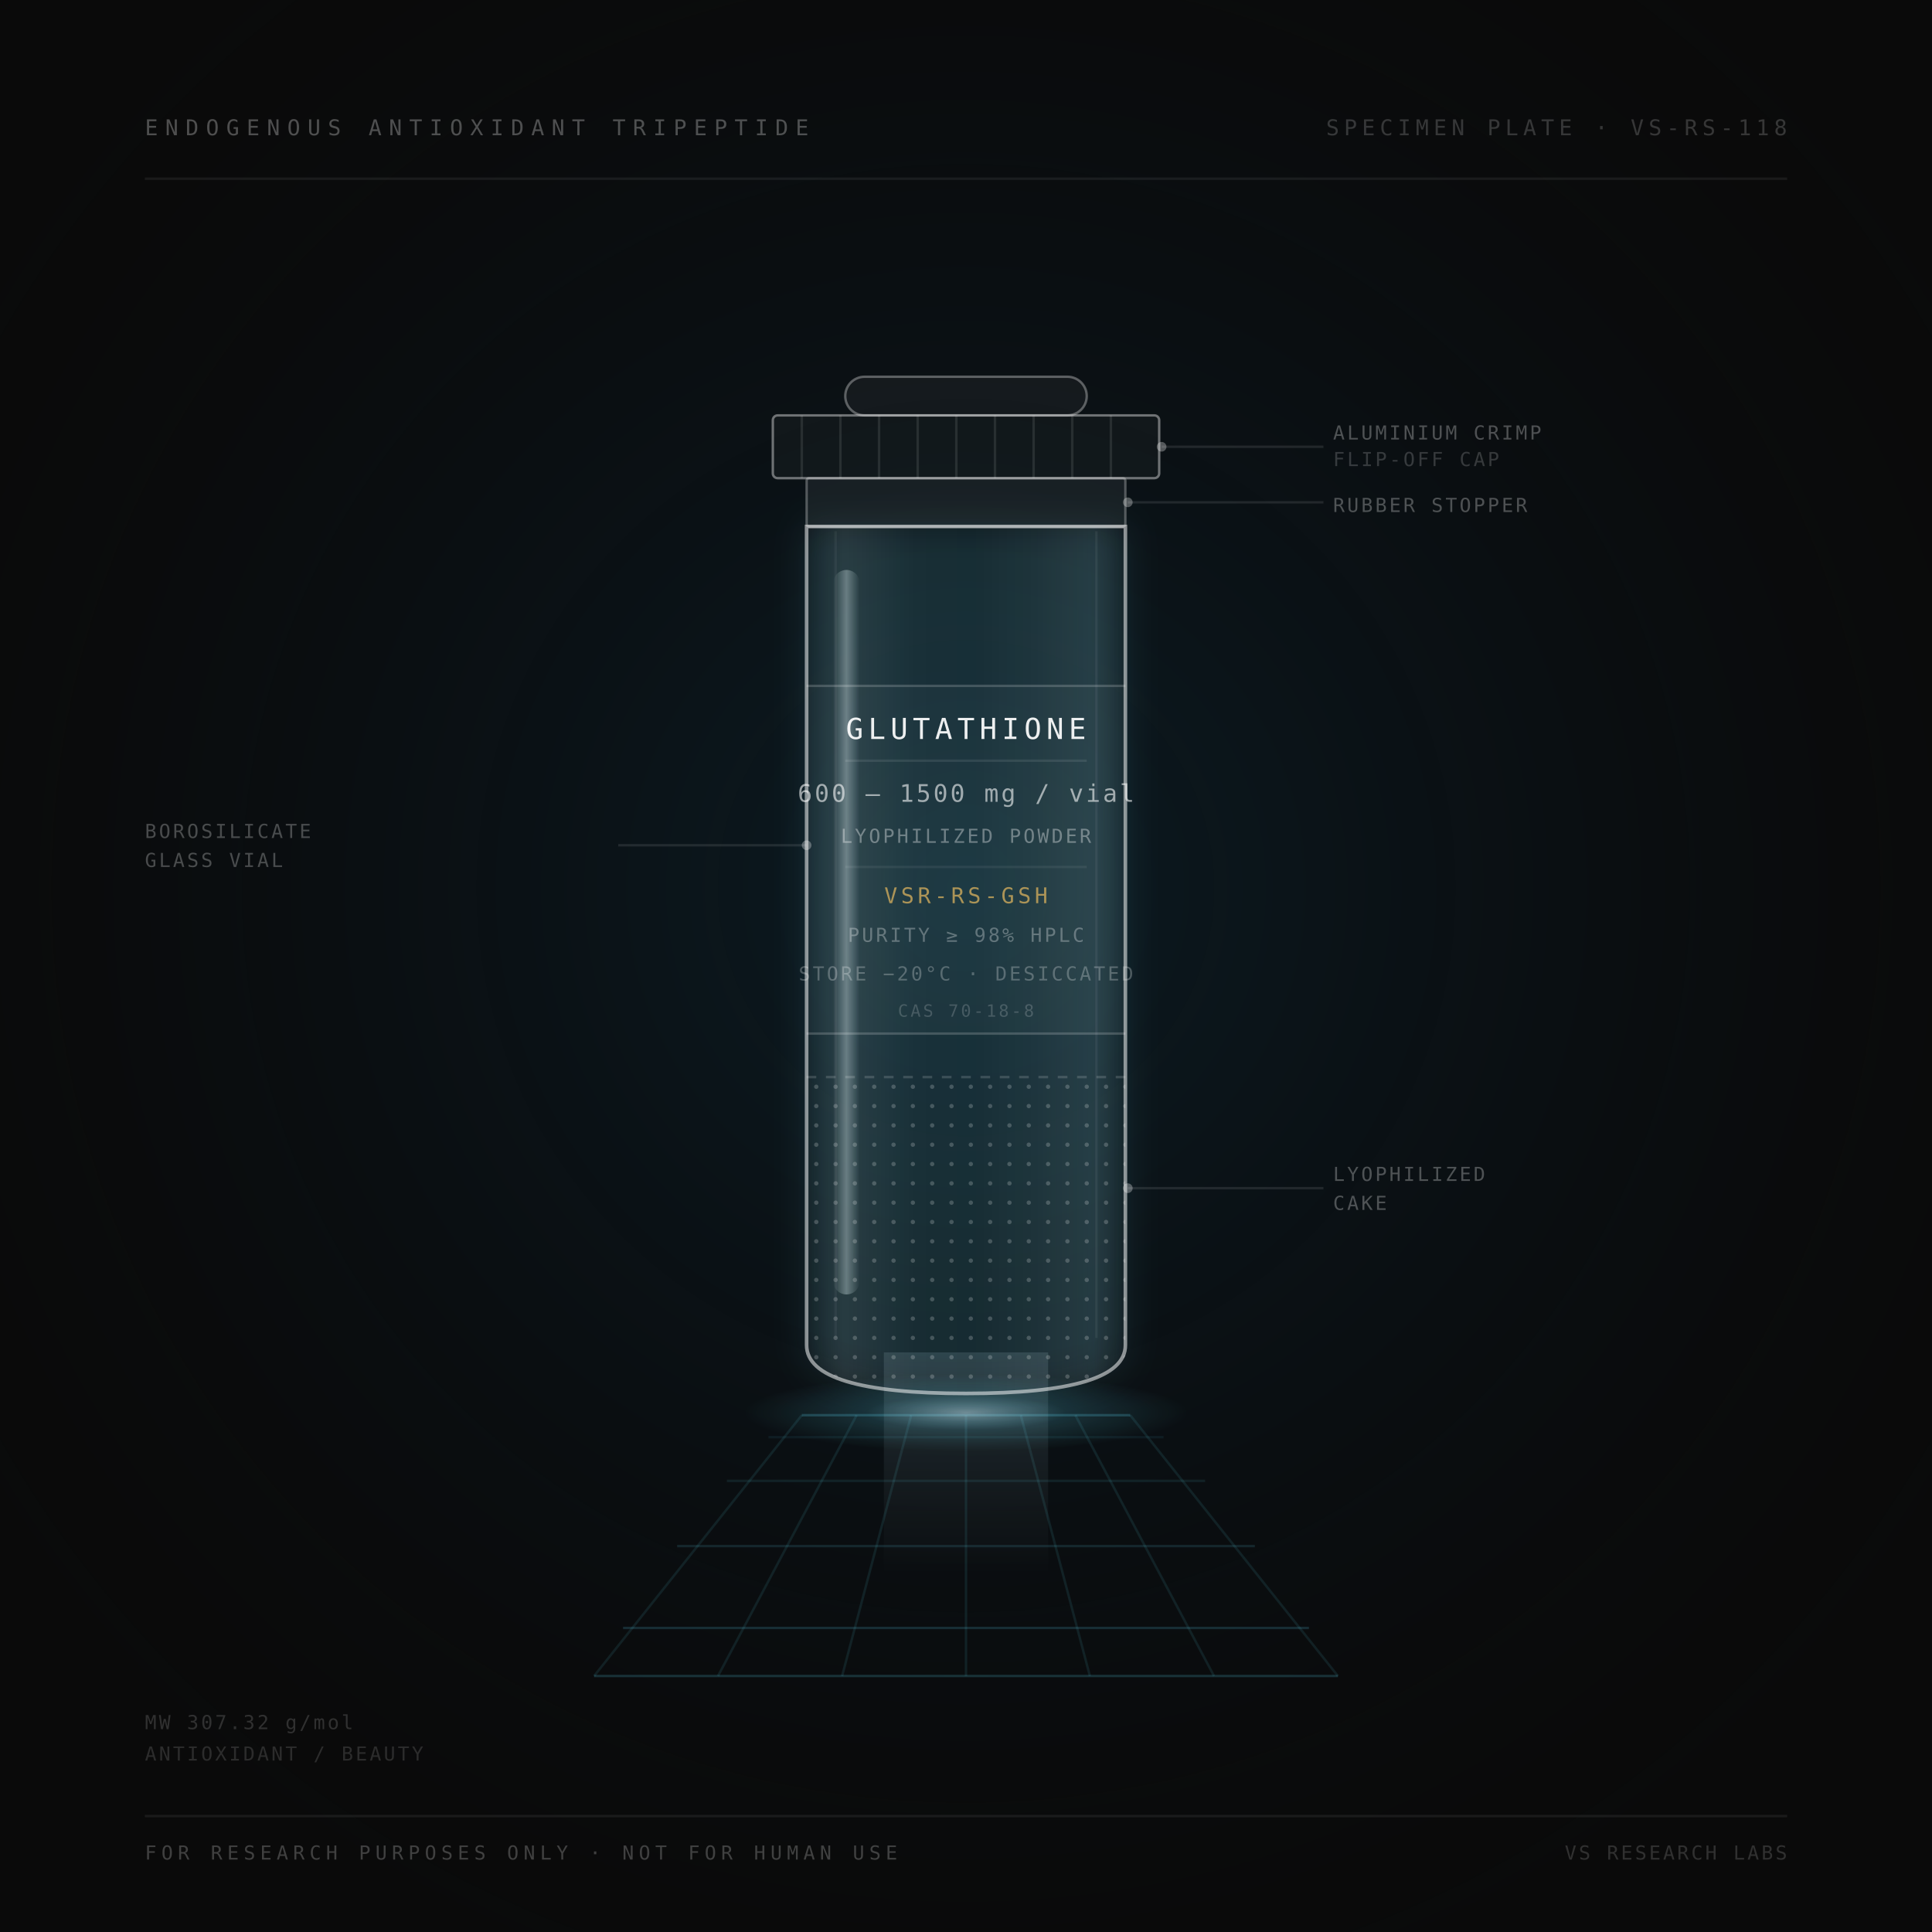
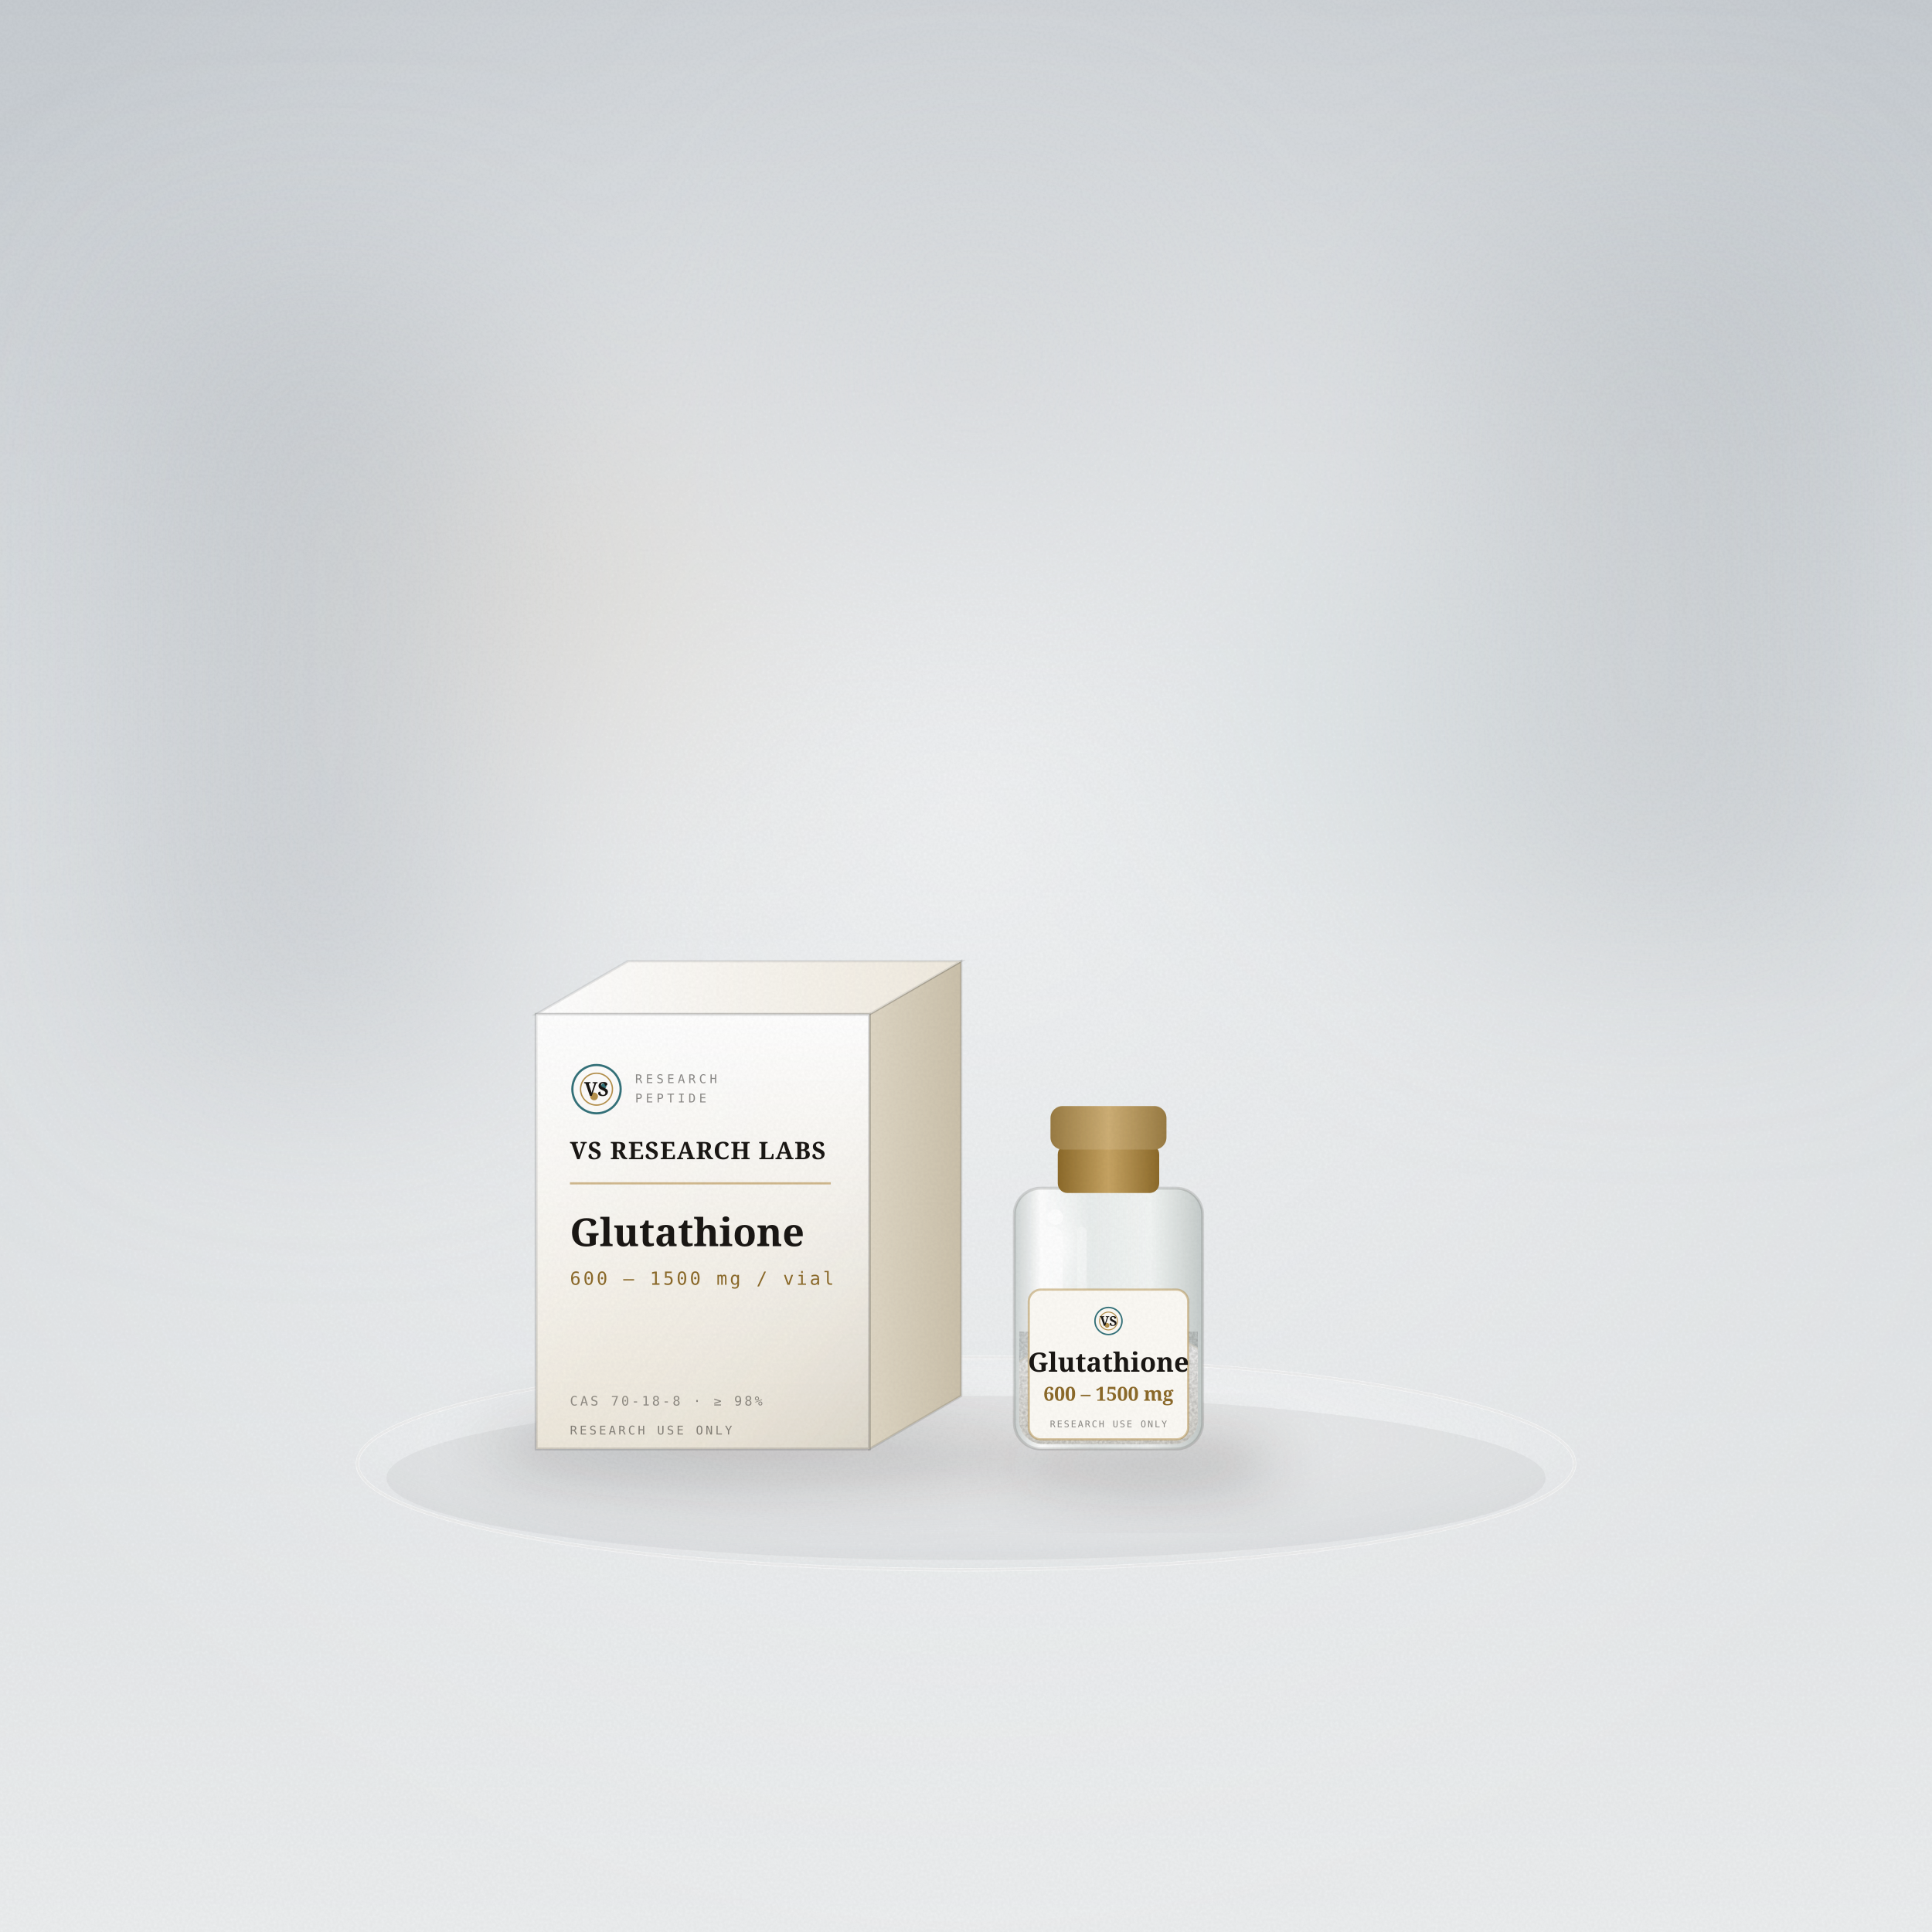
- <svg xmlns="http://www.w3.org/2000/svg" viewBox="0 0 800 800">
+ <svg xmlns="http://www.w3.org/2000/svg" viewBox="0 0 800 800" width="800" height="800" role="img" aria-label="Glutathione 600 – 1500 mg — research carton and vial">
  <defs>
-     <pattern id="lyoDots" width="8" height="8" patternUnits="userSpaceOnUse">
-       <circle cx="2" cy="2" r="0.9" fill="rgba(255,255,255,0.2)" />
-     </pattern>
-     <clipPath id="vialFill">
-       <path d="M333 446 L333 557 Q333 576 400 576 Q467 576 467 557 L467 446 Z" />
+     <linearGradient id="lab" x1="0" y1="0" x2="0" y2="1">
+       <stop offset="0" stop-color="#C7CCD1" />
+       <stop offset="0.5" stop-color="#DCE0E3" />
+       <stop offset="1" stop-color="#ECEEEF" />
+     </linearGradient>
+     <radialGradient id="key" cx="50%" cy="42%" r="60%">
+       <stop offset="0" stop-color="#FFFFFF" stop-opacity="0.6" />
+       <stop offset="1" stop-color="#FFFFFF" stop-opacity="0" />
+     </radialGradient>
+     <filter id="blurXl" x="-60%" y="-60%" width="220%" height="220%">
+       <feGaussianBlur stdDeviation="42" />
+     </filter>
+     <filter id="shadow" x="-70%" y="-70%" width="240%" height="240%">
+       <feGaussianBlur stdDeviation="12" />
+     </filter>
+     <radialGradient id="disc" cx="50%" cy="38%" r="70%">
+       <stop offset="0" stop-color="#FFFFFF" stop-opacity="0.85" />
+       <stop offset="0.7" stop-color="#EDEFF1" stop-opacity="0.5" />
+       <stop offset="1" stop-color="#D7DBDE" stop-opacity="0.35" />
+     </radialGradient>
+     <linearGradient id="boxFront" x1="0" y1="0" x2="0" y2="1">
+       <stop offset="0" stop-color="#FFFFFF" />
+       <stop offset="1" stop-color="#EEE8DB" />
+     </linearGradient>
+     <linearGradient id="boxTop" x1="0" y1="0" x2="1" y2="0">
+       <stop offset="0" stop-color="#FFFFFF" />
+       <stop offset="1" stop-color="#F1EBDF" />
+     </linearGradient>
+     <linearGradient id="boxSide" x1="0" y1="0" x2="1" y2="0">
+       <stop offset="0" stop-color="#DED6C4" />
+       <stop offset="1" stop-color="#CBC1AB" />
+     </linearGradient>
+     <linearGradient id="boxDiag" x1="0" y1="0" x2="1" y2="1">
+       <stop offset="0" stop-color="#FFFFFF" stop-opacity="0.5" />
+       <stop offset="0.5" stop-color="#FFFFFF" stop-opacity="0" />
+       <stop offset="1" stop-color="#1A1714" stop-opacity="0.08" />
+     </linearGradient>
+     <linearGradient id="glass" x1="0" y1="0" x2="1" y2="0">
+       <stop offset="0" stop-color="#C9D0CF" stop-opacity="0.85" />
+       <stop offset="0.14" stop-color="#FFFFFF" stop-opacity="0.95" />
+       <stop offset="0.4" stop-color="#E9EEEC" stop-opacity="0.7" />
+       <stop offset="0.72" stop-color="#F4F7F5" stop-opacity="0.8" />
+       <stop offset="1" stop-color="#BEC6C4" stop-opacity="0.85" />
+     </linearGradient>
+     <linearGradient id="powder" x1="0" y1="0" x2="0" y2="1">
+       <stop offset="0" stop-color="#FFFFFF" />
+       <stop offset="1" stop-color="#E4E2DB" />
+     </linearGradient>
+     <filter id="grain">
+       <feTurbulence type="fractalNoise" baseFrequency="0.9" numOctaves="2" seed="7" result="n" />
+       <feColorMatrix in="n" type="matrix" values="0 0 0 0 0  0 0 0 0 0  0 0 0 0 0  0 0 0 0.6 0" />
+     </filter>
+     <filter id="film" x="0" y="0" width="100%" height="100%">
+       <feTurbulence type="fractalNoise" baseFrequency="0.85" numOctaves="2" seed="3" result="n" />
+       <feColorMatrix in="n" type="matrix" values="0 0 0 0 0  0 0 0 0 0  0 0 0 0 0  0 0 0 0.05 0" />
+     </filter>
+     <radialGradient id="spec" cx="50%" cy="50%" r="50%">
+       <stop offset="0" stop-color="#FFFFFF" stop-opacity="0.95" />
+       <stop offset="0.5" stop-color="#FFFFFF" stop-opacity="0.22" />
+       <stop offset="1" stop-color="#FFFFFF" stop-opacity="0" />
+     </radialGradient>
+     <linearGradient id="cap" x1="0" y1="0" x2="1" y2="0">
+       <stop offset="0" stop-color="#8C6A2A" />
+       <stop offset="0.5" stop-color="#C7A463" />
+       <stop offset="1" stop-color="#8C6A2A" />
+     </linearGradient>
+     <clipPath id="vialclip">
+       <rect x="2" y="42" width="74" height="104" rx="10" />
    </clipPath>
-     <radialGradient id="bgDepth" cx="0.5" cy="0.46" r="0.62">
-       <stop offset="0" stop-color="#0e2a38" stop-opacity="0.55" />
-       <stop offset="0.55" stop-color="#0a1822" stop-opacity="0.28" />
-       <stop offset="1" stop-color="#0a0a0a" stop-opacity="0" />
-     </radialGradient>
-     <radialGradient id="floorPool" cx="0.5" cy="0.5" r="0.5">
-       <stop offset="0" stop-color="#bfeffd" stop-opacity="0.5" />
-       <stop offset="0.45" stop-color="#5EDDF6" stop-opacity="0.16" />
-       <stop offset="1" stop-color="#5EDDF6" stop-opacity="0" />
-     </radialGradient>
-     <linearGradient id="glassBody" x1="0" y1="0" x2="1" y2="0">
-       <stop offset="0" stop-color="#ffffff" stop-opacity="0.02" />
-       <stop offset="0.12" stop-color="#ffffff" stop-opacity="0.085" />
-       <stop offset="0.34" stop-color="#ffffff" stop-opacity="0.015" />
-       <stop offset="0.52" stop-color="#ffffff" stop-opacity="0.008" />
-       <stop offset="0.72" stop-color="#ffffff" stop-opacity="0.04" />
-       <stop offset="0.9" stop-color="#cdeefb" stop-opacity="0.09" />
-       <stop offset="1" stop-color="#ffffff" stop-opacity="0.02" />
-     </linearGradient>
-     <linearGradient id="spec" x1="0" y1="0" x2="1" y2="0">
-       <stop offset="0" stop-color="#eafdff" stop-opacity="0" />
-       <stop offset="0.5" stop-color="#eafdff" stop-opacity="0.55" />
-       <stop offset="1" stop-color="#eafdff" stop-opacity="0" />
-     </linearGradient>
-     <linearGradient id="reflFade" x1="0" y1="0" x2="0" y2="1">
-       <stop offset="0" stop-color="#cdeefb" stop-opacity="0.13" />
-       <stop offset="1" stop-color="#cdeefb" stop-opacity="0" />
-     </linearGradient>
-     <filter id="vglow" x="-60%" y="-60%" width="220%" height="220%">
-       <feGaussianBlur stdDeviation="7" />
-     </filter>
  </defs>
-   <rect width="800" height="800" fill="#0a0a0a" />
-   <rect width="800" height="800" fill="url(#bgDepth)" />
-   <line x1="60" y1="74" x2="740" y2="74" stroke="rgba(255,255,255,0.07)" stroke-width="1" />
-   <text x="60" y="56" font-family="monospace" font-size="9" fill="rgba(255,255,255,0.28)" letter-spacing="3">ENDOGENOUS ANTIOXIDANT TRIPEPTIDE</text>
-   <text x="740" y="56" font-family="monospace" font-size="9" fill="rgba(255,255,255,0.18)" letter-spacing="2" text-anchor="end">SPECIMEN PLATE · VS-RS-118</text>
-   <g class="pad">
-     <line x1="332" y1="586" x2="468" y2="586" stroke="#5EDDF6" stroke-opacity="0.22" stroke-width="1" />
-     <line x1="332.0" y1="586" x2="246.0" y2="694" stroke="#5EDDF6" stroke-opacity="0.10" stroke-width="1" />
-     <line x1="354.7" y1="586" x2="297.3" y2="694" stroke="#5EDDF6" stroke-opacity="0.10" stroke-width="1" />
-     <line x1="377.3" y1="586" x2="348.7" y2="694" stroke="#5EDDF6" stroke-opacity="0.10" stroke-width="1" />
-     <line x1="400.0" y1="586" x2="400.0" y2="694" stroke="#5EDDF6" stroke-opacity="0.10" stroke-width="1" />
-     <line x1="422.7" y1="586" x2="451.3" y2="694" stroke="#5EDDF6" stroke-opacity="0.10" stroke-width="1" />
-     <line x1="445.3" y1="586" x2="502.7" y2="694" stroke="#5EDDF6" stroke-opacity="0.10" stroke-width="1" />
-     <line x1="468.0" y1="586" x2="554.0" y2="694" stroke="#5EDDF6" stroke-opacity="0.10" stroke-width="1" />
-     <line x1="318.2" y1="595.1" x2="481.8" y2="595.1" stroke="#5EDDF6" stroke-opacity="0.071" stroke-width="1" />
-     <line x1="301.0" y1="613.2" x2="499.0" y2="613.2" stroke="#5EDDF6" stroke-opacity="0.097" stroke-width="1" />
-     <line x1="280.4" y1="640.2" x2="519.6" y2="640.2" stroke="#5EDDF6" stroke-opacity="0.128" stroke-width="1" />
-     <line x1="258.0" y1="674.1" x2="542.0" y2="674.1" stroke="#5EDDF6" stroke-opacity="0.162" stroke-width="1" />
-     <line x1="246.0" y1="694.0" x2="554.0" y2="694.0" stroke="#5EDDF6" stroke-opacity="0.180" stroke-width="1" />
+   <rect width="800" height="800" fill="url(#lab)" />
+   <g filter="url(#blurXl)" opacity="0.6">
+     <rect x="60" y="120" width="150" height="320" rx="16" fill="#AEB4BA" />
+     <rect x="600" y="90" width="170" height="300" rx="16" fill="#B4BABF" />
+     <rect x="330" y="70" width="150" height="160" rx="14" fill="#C2C7CC" />
+     <circle cx="250" cy="250" r="70" fill="#C7A463" opacity="0.25" />
+     <circle cx="560" cy="300" r="64" fill="#62A0A6" opacity="0.22" />
  </g>
-   <path d="M334 218 L334 557 Q334 577 400 577 Q466 577 466 557 L466 218 Z" fill="#5EDDF6" opacity="0.12" filter="url(#vglow)" />
-   <ellipse cx="400" cy="585" rx="92" ry="16" fill="url(#floorPool)" />
-   <rect x="366" y="560" width="68" height="92" fill="url(#reflFade)" />
-   <rect x="350" y="156" width="100" height="16" rx="8" fill="rgba(255,255,255,0.04)" stroke="rgba(255,255,255,0.32)" stroke-width="1" />
-   <rect x="320" y="172" width="160" height="26" rx="2" fill="rgba(255,255,255,0.03)" stroke="rgba(255,255,255,0.4)" stroke-width="1" />
-   <line x1="332" y1="172" x2="332" y2="198" stroke="rgba(255,255,255,0.1)" stroke-width="1" />
-   <line x1="348" y1="172" x2="348" y2="198" stroke="rgba(255,255,255,0.1)" stroke-width="1" />
-   <line x1="364" y1="172" x2="364" y2="198" stroke="rgba(255,255,255,0.1)" stroke-width="1" />
-   <line x1="380" y1="172" x2="380" y2="198" stroke="rgba(255,255,255,0.1)" stroke-width="1" />
-   <line x1="396" y1="172" x2="396" y2="198" stroke="rgba(255,255,255,0.1)" stroke-width="1" />
-   <line x1="412" y1="172" x2="412" y2="198" stroke="rgba(255,255,255,0.1)" stroke-width="1" />
-   <line x1="428" y1="172" x2="428" y2="198" stroke="rgba(255,255,255,0.1)" stroke-width="1" />
-   <line x1="444" y1="172" x2="444" y2="198" stroke="rgba(255,255,255,0.1)" stroke-width="1" />
-   <line x1="460" y1="172" x2="460" y2="198" stroke="rgba(255,255,255,0.1)" stroke-width="1" />
-   <rect x="334" y="198" width="132" height="20" rx="1" fill="rgba(255,255,255,0.06)" stroke="rgba(255,255,255,0.28)" stroke-width="1" />
-   <path d="M334 218 L334 557 Q334 577 400 577 Q466 577 466 557 L466 218 Z" fill="url(#glassBody)" stroke="rgba(255,255,255,0.52)" stroke-width="1.5" />
-   <rect x="345" y="236" width="11" height="300" rx="5.5" fill="url(#spec)" opacity="0.6" />
-   <line x1="346" y1="220" x2="346" y2="554" stroke="rgba(255,255,255,0.05)" stroke-width="1" />
-   <line x1="454" y1="220" x2="454" y2="554" stroke="rgba(255,255,255,0.06)" stroke-width="1" />
-   <line x1="334" y1="446" x2="466" y2="446" stroke="rgba(255,255,255,0.16)" stroke-width="1" stroke-dasharray="4,4" />
-   <rect x="334" y="447" width="132" height="128" fill="url(#lyoDots)" clip-path="url(#vialFill)" />
-   <rect x="334" y="284" width="132" height="144" fill="rgba(255,255,255,0.025)" />
-   <line x1="334" y1="284" x2="466" y2="284" stroke="rgba(255,255,255,0.18)" stroke-width="1" />
-   <line x1="334" y1="428" x2="466" y2="428" stroke="rgba(255,255,255,0.18)" stroke-width="1" />
-   <text x="400" y="306" font-family="monospace" font-size="12" font-weight="500" fill="rgba(255,255,255,0.92)" letter-spacing="2" text-anchor="middle">GLUTATHIONE</text>
-   <line x1="350" y1="315" x2="450" y2="315" stroke="rgba(255,255,255,0.09)" stroke-width="1" />
-   <text x="400" y="332" font-family="monospace" font-size="10" fill="rgba(255,255,255,0.58)" letter-spacing="1" text-anchor="middle">600 – 1500 mg / vial</text>
-   <text x="400" y="349" font-family="monospace" font-size="8" fill="rgba(255,255,255,0.36)" letter-spacing="1" text-anchor="middle">LYOPHILIZED POWDER</text>
-   <line x1="350" y1="359" x2="450" y2="359" stroke="rgba(255,255,255,0.07)" stroke-width="1" />
-   <text x="400" y="374" font-family="monospace" font-size="9" fill="#C4A35A" letter-spacing="1.5" text-anchor="middle" opacity="0.85">VSR-RS-GSH</text>
-   <text x="400" y="390" font-family="monospace" font-size="8" fill="rgba(255,255,255,0.3)" letter-spacing="1" text-anchor="middle">PURITY ≥ 98% HPLC</text>
-   <text x="400" y="406" font-family="monospace" font-size="8" fill="rgba(255,255,255,0.26)" letter-spacing="1" text-anchor="middle">STORE −20°C · DESICCATED</text>
-   <text x="400" y="421" font-family="monospace" font-size="7" fill="rgba(255,255,255,0.18)" letter-spacing="1" text-anchor="middle">CAS 70-18-8</text>
-   <line x1="481" y1="185" x2="548" y2="185" stroke="rgba(255,255,255,0.1)" stroke-width="1" />
-   <circle cx="481" cy="185" r="2" fill="rgba(255,255,255,0.3)" />
-   <text x="552" y="182" font-family="monospace" font-size="8" fill="rgba(255,255,255,0.28)" letter-spacing="1">ALUMINIUM CRIMP</text>
-   <text x="552" y="193" font-family="monospace" font-size="8" fill="rgba(255,255,255,0.18)" letter-spacing="1">FLIP-OFF CAP</text>
-   <line x1="467" y1="208" x2="548" y2="208" stroke="rgba(255,255,255,0.1)" stroke-width="1" />
-   <circle cx="467" cy="208" r="2" fill="rgba(255,255,255,0.3)" />
-   <text x="552" y="212" font-family="monospace" font-size="8" fill="rgba(255,255,255,0.28)" letter-spacing="1">RUBBER STOPPER</text>
-   <line x1="467" y1="492" x2="548" y2="492" stroke="rgba(255,255,255,0.1)" stroke-width="1" />
-   <circle cx="467" cy="492" r="2" fill="rgba(255,255,255,0.3)" />
-   <text x="552" y="489" font-family="monospace" font-size="8" fill="rgba(255,255,255,0.28)" letter-spacing="1">LYOPHILIZED</text>
-   <text x="552" y="501" font-family="monospace" font-size="8" fill="rgba(255,255,255,0.28)" letter-spacing="1">CAKE</text>
-   <line x1="334" y1="350" x2="256" y2="350" stroke="rgba(255,255,255,0.1)" stroke-width="1" />
-   <circle cx="334" cy="350" r="2" fill="rgba(255,255,255,0.3)" />
-   <text x="60" y="347" font-family="monospace" font-size="8" fill="rgba(255,255,255,0.26)" letter-spacing="1">BOROSILICATE</text>
-   <text x="60" y="359" font-family="monospace" font-size="8" fill="rgba(255,255,255,0.26)" letter-spacing="1">GLASS VIAL</text>
-   <text x="60" y="716" font-family="monospace" font-size="8" fill="rgba(255,255,255,0.16)" letter-spacing="1">MW 307.32 g/mol</text>
-   <text x="60" y="729" font-family="monospace" font-size="8" fill="rgba(255,255,255,0.14)" letter-spacing="1">ANTIOXIDANT / BEAUTY</text>
-   <line x1="60" y1="752" x2="740" y2="752" stroke="rgba(255,255,255,0.07)" stroke-width="1" />
-   <text x="60" y="770" font-family="monospace" font-size="8" fill="rgba(255,255,255,0.22)" letter-spacing="2">FOR RESEARCH PURPOSES ONLY · NOT FOR HUMAN USE</text>
-   <text x="740" y="770" font-family="monospace" font-size="8" fill="rgba(255,255,255,0.16)" letter-spacing="1" text-anchor="end">VS RESEARCH LABS</text>
+   <rect width="800" height="800" fill="url(#key)" />
+   <ellipse cx="400" cy="606" rx="252" ry="44" fill="url(#disc)" />
+   <ellipse cx="400" cy="606" rx="252" ry="44" fill="none" stroke="#FFFFFF" stroke-opacity="0.8" stroke-width="1.4" />
+   <ellipse cx="400" cy="606" rx="252" ry="44" fill="none" stroke="#1A1714" stroke-opacity="0.06" stroke-width="1" />
+   <ellipse cx="400" cy="612" rx="240" ry="34" fill="#1A1714" opacity="0.05" />
+   <ellipse cx="318" cy="600" rx="118" ry="16" fill="#1A1714" opacity="0.18" filter="url(#shadow)" />
+   <ellipse cx="476" cy="606" rx="56" ry="12" fill="#1A1714" opacity="0.2" filter="url(#shadow)" />
+   <g>
+     <polygon points="360,420 398,398 398,578 360,600" fill="url(#boxSide)" stroke="#1A1714" stroke-opacity="0.13" stroke-width="1" />
+     <polygon points="222,420 260,398 398,398 360,420" fill="url(#boxTop)" stroke="#1A1714" stroke-opacity="0.1" stroke-width="1" />
+     <rect x="222" y="420" width="138" height="180" fill="url(#boxFront)" stroke="#1A1714" stroke-opacity="0.15" stroke-width="1.2" />
+     <rect x="222" y="420" width="138" height="180" fill="url(#boxDiag)" />
+     <g transform="translate(236,440)">
+       <g transform="translate(11,11)">
+         <circle r="10" fill="none" stroke="#34727A" stroke-width="0.9" />
+         <circle r="6.6" fill="none" stroke="#B5904B" stroke-width="0.55" />
+         <circle cx="-1" cy="3" r="1.6" fill="#B5904B" />
+         <circle cx="3" cy="-1.3" r="1.1" fill="#34727A" />
+         <text y="2.8" text-anchor="middle" font-family="'Cormorant Garamond',serif" font-weight="600" font-size="8" fill="#1A1714">VS</text>
+       </g>
+       <text x="27" y="8.5" font-family="'IBM Plex Mono',monospace" font-size="5" letter-spacing="1.4" fill="#1A1714" opacity="0.5">RESEARCH</text>
+       <text x="27" y="16.5" font-family="'IBM Plex Mono',monospace" font-size="5" letter-spacing="1.4" fill="#1A1714" opacity="0.5">PEPTIDE</text>
+       <text x="0" y="40" font-family="'Cormorant Garamond',serif" font-weight="700" font-size="10" letter-spacing="0.4" fill="#1A1714">VS RESEARCH LABS</text>
+       <line x1="0" y1="50" x2="108" y2="50" stroke="#B5904B" stroke-opacity="0.6" stroke-width="0.9" />
+       <text x="0" y="76" font-family="'Cormorant Garamond',serif" font-weight="600" font-size="16" fill="#1A1714">Glutathione</text>
+       <text x="0" y="92" font-family="'IBM Plex Mono',monospace" font-size="7.5" letter-spacing="1" fill="#8C6A2A">600 – 1500 mg / vial</text>
+       <text x="0" y="142" font-family="'IBM Plex Mono',monospace" font-size="5.4" letter-spacing="1" fill="#1A1714" opacity="0.45">CAS 70-18-8 · ≥ 98%</text>
+       <text x="0" y="154" font-family="'IBM Plex Mono',monospace" font-size="5" letter-spacing="1" fill="#1A1714" opacity="0.5">RESEARCH USE ONLY</text>
+     </g>
+   </g>
+   <g transform="translate(420,452)">
+     <rect x="0" y="40" width="78" height="108" rx="11" fill="url(#glass)" stroke="#1A1714" stroke-opacity="0.14" stroke-width="1.2" />
+     <g clip-path="url(#vialclip)">
+       <path d="M2 112 q14 -10 26 -4 q12 6 24 -2 q14 -8 26 2 V148 H2 Z" fill="url(#powder)" />
+       <rect x="2" y="104" width="74" height="44" fill="#FFFFFF" filter="url(#grain)" opacity="0.4" />
+       <path d="M2 112 q14 -10 26 -4 q12 6 24 -2 q14 -8 26 2" fill="none" stroke="#CFCCC2" stroke-width="0.8" opacity="0.7" />
+     </g>
+     <rect x="11" y="56" width="9" height="78" rx="4" fill="#FFFFFF" opacity="0.7" />
+     <rect x="26" y="56" width="4" height="70" rx="2" fill="#FFFFFF" opacity="0.35" />
+     <ellipse cx="20" cy="64" rx="12" ry="26" fill="url(#spec)" opacity="0.85" />
+     <circle cx="17" cy="52" r="3.2" fill="#FFFFFF" opacity="0.9" />
+     <rect x="18" y="22" width="42" height="20" rx="4" fill="url(#cap)" />
+     <rect x="15" y="6" width="48" height="18" rx="5" fill="url(#cap)" />
+     <rect x="15" y="6" width="48" height="18" rx="5" fill="#FFFFFF" opacity="0.12" />
+     <rect x="6" y="82" width="66" height="62" rx="5" fill="#FCFAF5" stroke="#B5904B" stroke-opacity="0.5" stroke-width="0.9" />
+     <g transform="translate(39,95)">
+       <circle r="5.6" fill="none" stroke="#34727A" stroke-width="0.6" />
+       <circle r="3.7" fill="none" stroke="#B5904B" stroke-width="0.4" />
+       <circle cx="-0.6" cy="1.8" r="1" fill="#B5904B" />
+       <text y="2" text-anchor="middle" font-family="'Cormorant Garamond',serif" font-weight="600" font-size="5.6" fill="#1A1714">VS</text>
+     </g>
+     <text x="39" y="116" text-anchor="middle" font-family="'Cormorant Garamond',serif" font-weight="600" font-size="11" fill="#1A1714">Glutathione</text>
+     <text x="39" y="128" text-anchor="middle" font-family="'Cormorant Garamond',serif" font-weight="600" font-size="8" fill="#8C6A2A">600 – 1500 mg</text>
+     <text x="39" y="139" text-anchor="middle" font-family="'IBM Plex Mono',monospace" font-size="3.8" letter-spacing="0.6" fill="#1A1714" opacity="0.5">RESEARCH USE ONLY</text>
+   </g>
+   <rect width="800" height="800" filter="url(#film)" style="mix-blend-mode:multiply" opacity="0.7" />
</svg>
